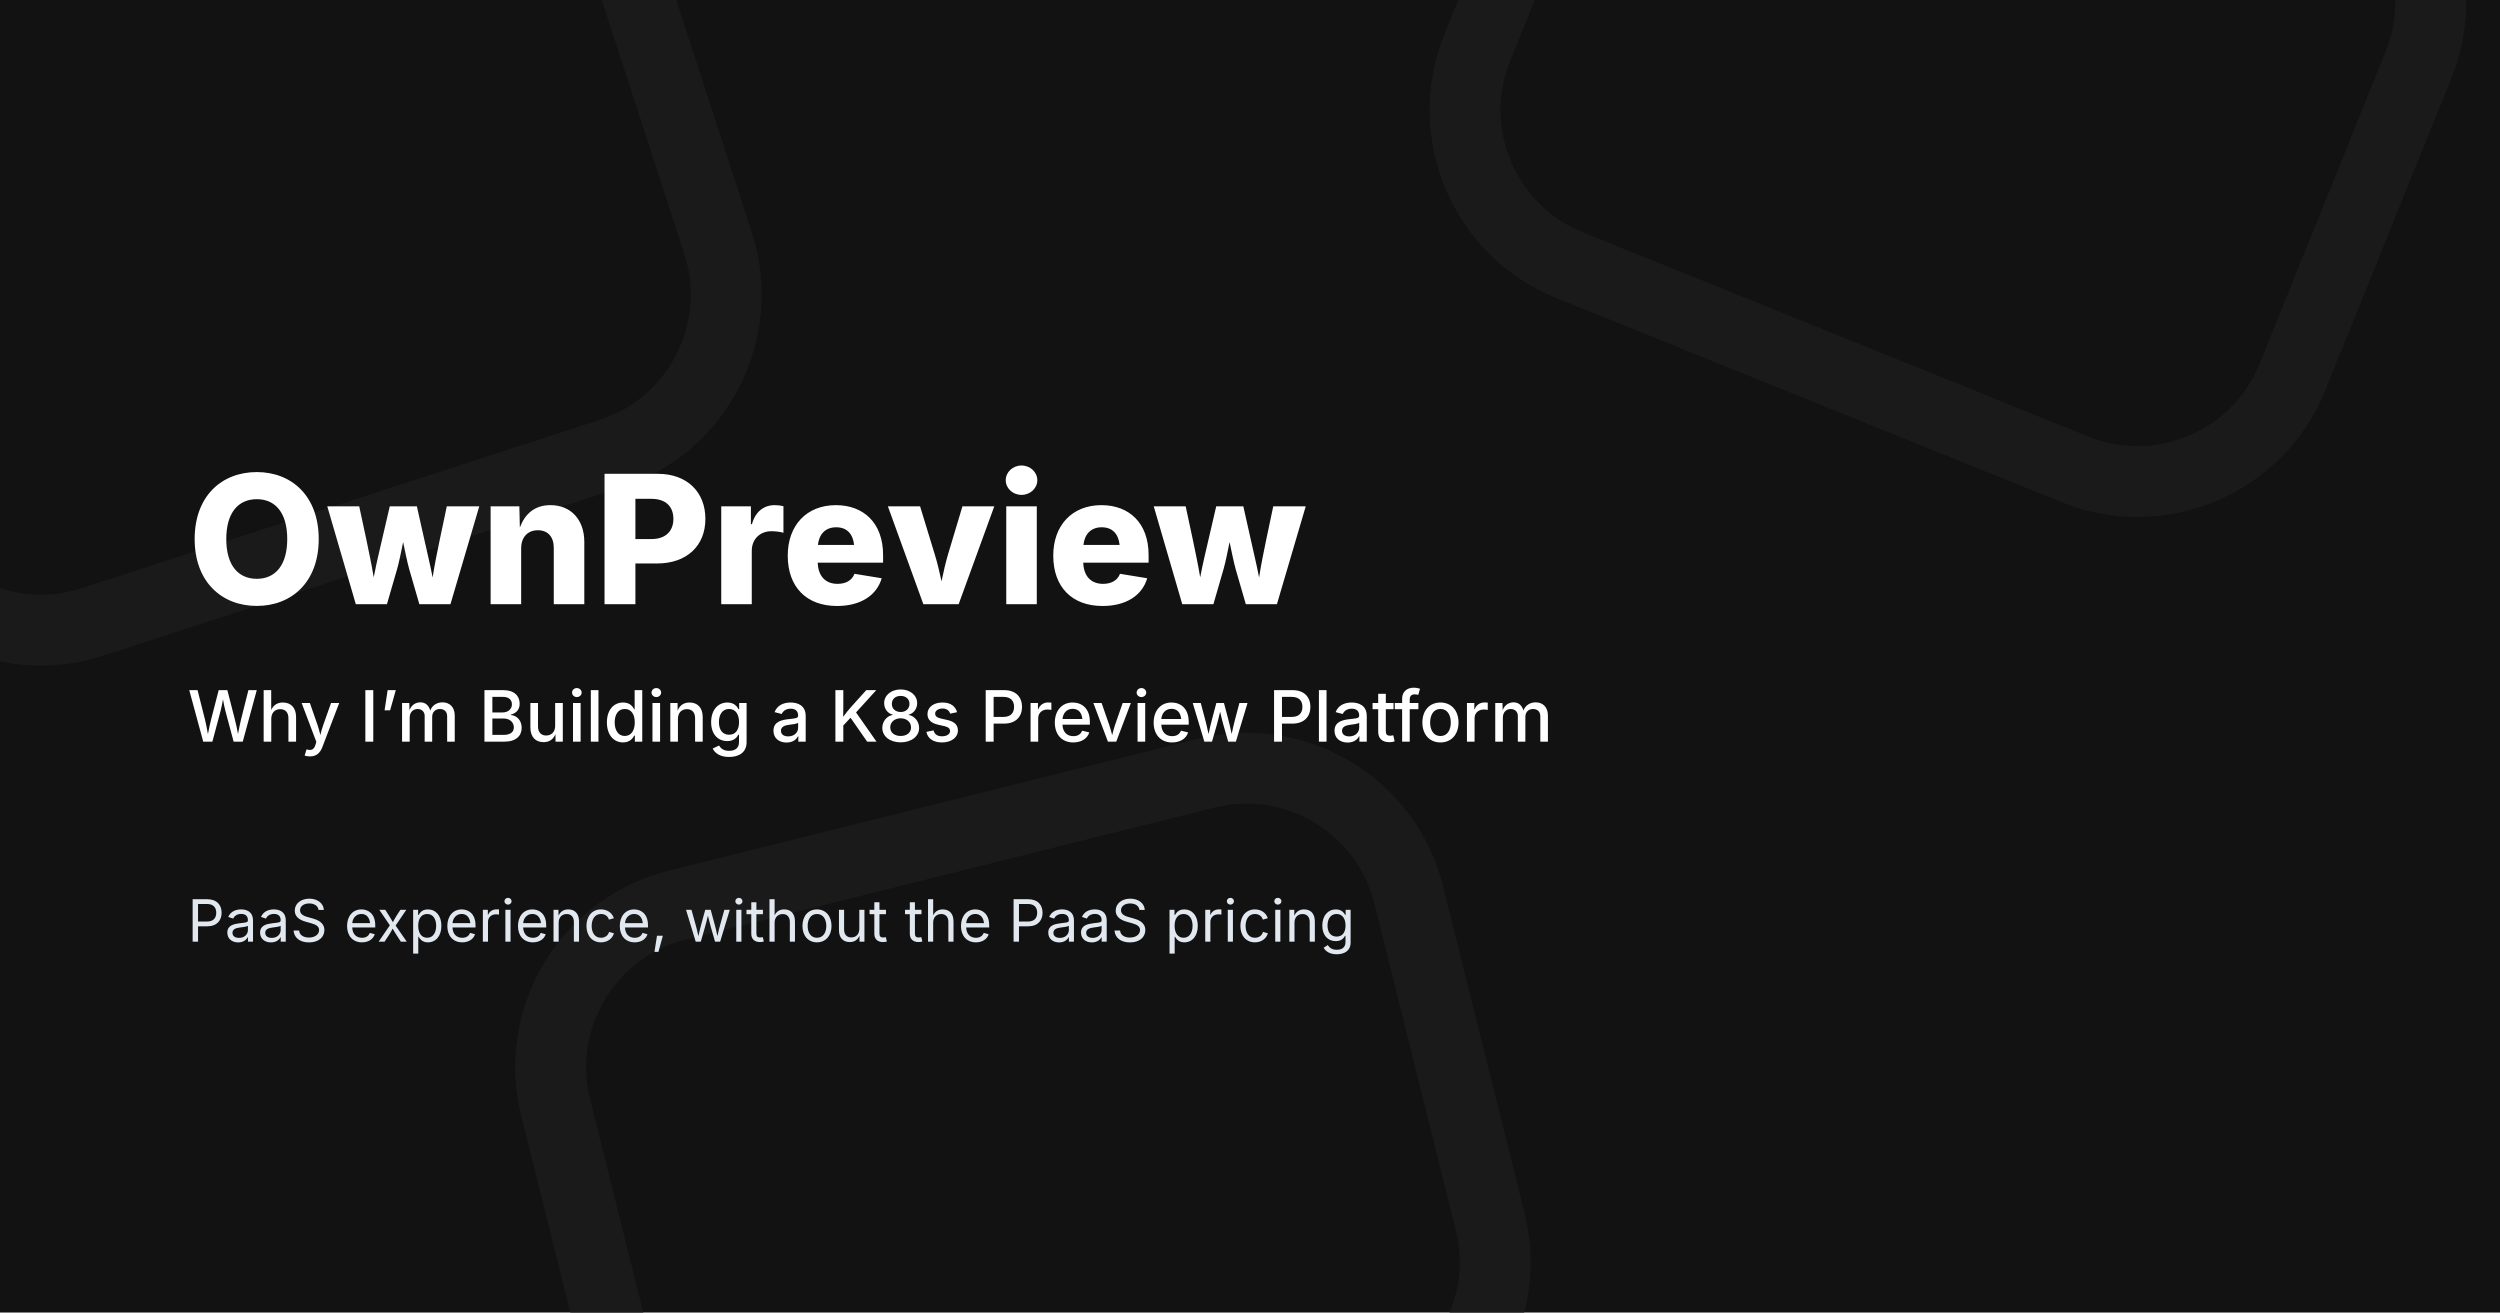
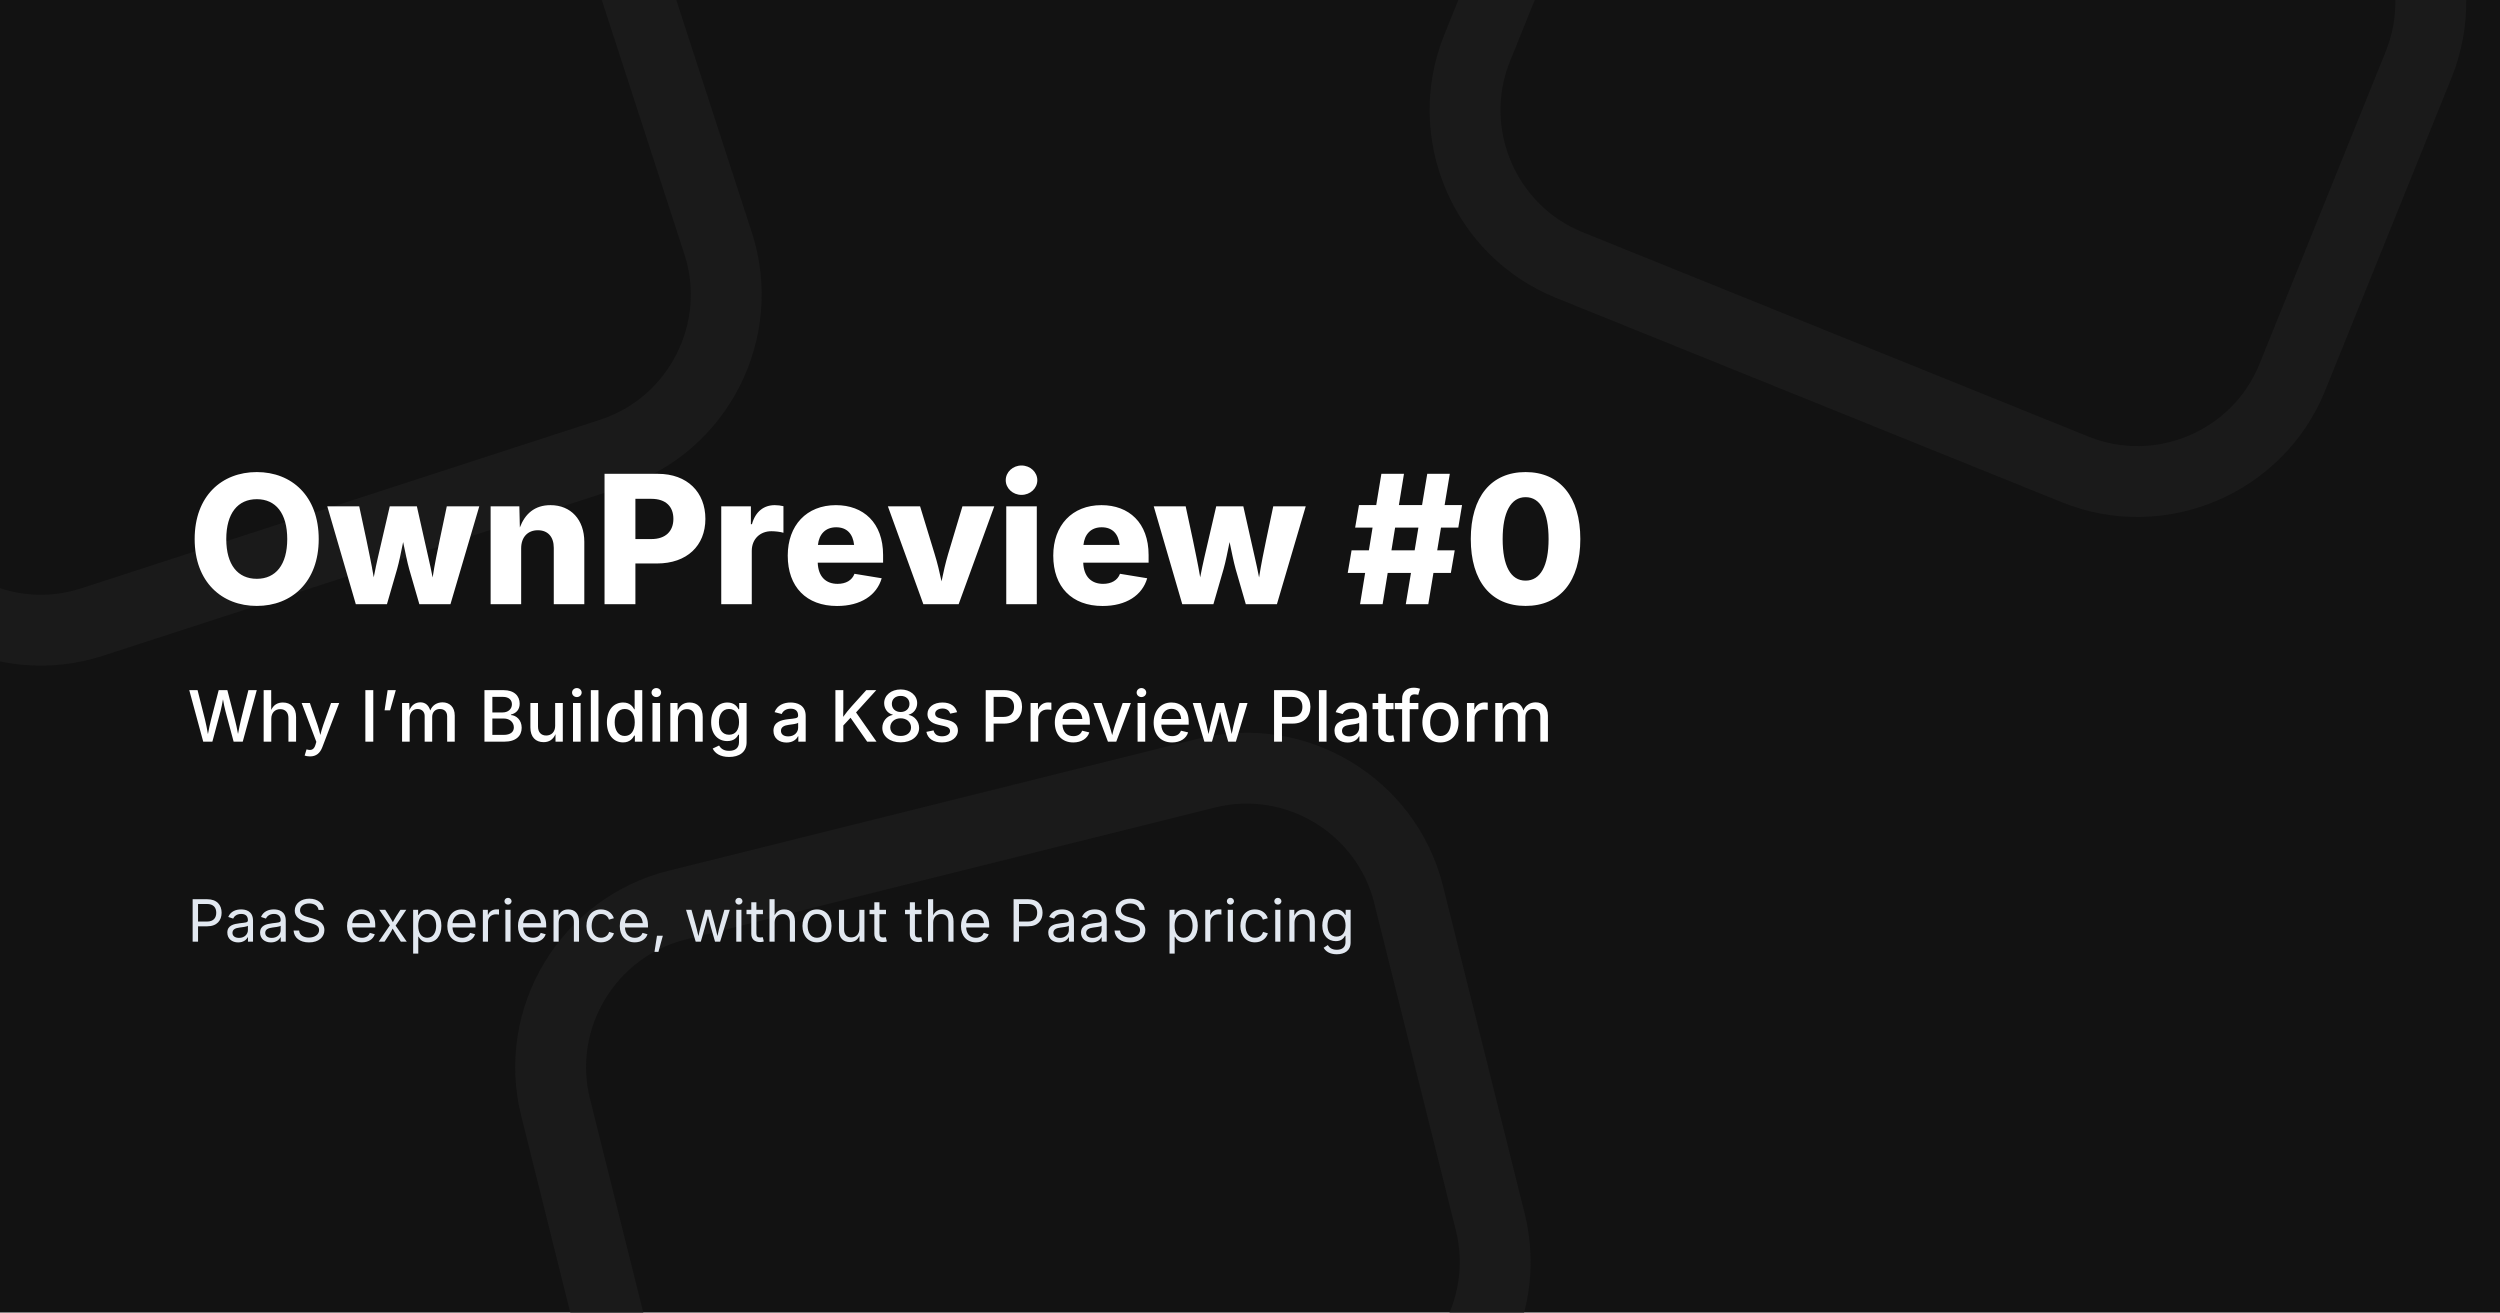
<svg xmlns="http://www.w3.org/2000/svg" width="1200" height="630" viewBox="0 0 1200 630" fill="none">
  <rect width="1200" height="630" fill="#121212" />
  <path d="M-92 24C-92 -20 -56 -56 -12 -56H250C294 -56 330 -20 330 24V186C330 230 294 266 250 266H-12C-56 266 -92 230 -92 186V24Z" stroke="#222222" stroke-opacity="0.55" stroke-width="34" transform="rotate(-18 119 105)" />
  <path d="M724 -54C724 -98 760 -134 804 -134H1066C1110 -134 1146 -98 1146 -54V108C1146 152 1110 188 1066 188H804C760 188 724 152 724 108V-54Z" stroke="#222222" stroke-opacity="0.55" stroke-width="34" transform="rotate(22 935 27)" />
  <path d="M280 478C280 434 316 398 360 398H622C666 398 702 434 702 478V640C702 684 666 720 622 720H360C316 720 280 684 280 640V478Z" stroke="#222222" stroke-opacity="0.55" stroke-width="34" transform="rotate(-14 491 559)" />
-   <text x="90" y="290" fill="#FFFFFF" font-family="Inter, Arial, sans-serif" font-size="86" font-weight="800">OwnPreview</text>
+   <text x="90" y="290" fill="#FFFFFF" font-family="Inter, Arial, sans-serif" font-size="86" font-weight="800">OwnPreview #0</text>
  <text x="90" y="356" fill="#FFFFFF" font-family="Inter, Arial, sans-serif" font-size="34" font-weight="500">Why I’m Building a K8s Preview Platform</text>
  <text x="90" y="452" fill="#E2E8F0" font-family="Inter, Arial, sans-serif" font-size="28" font-weight="400">PaaS experience, without the PaaS pricing</text>
</svg>
